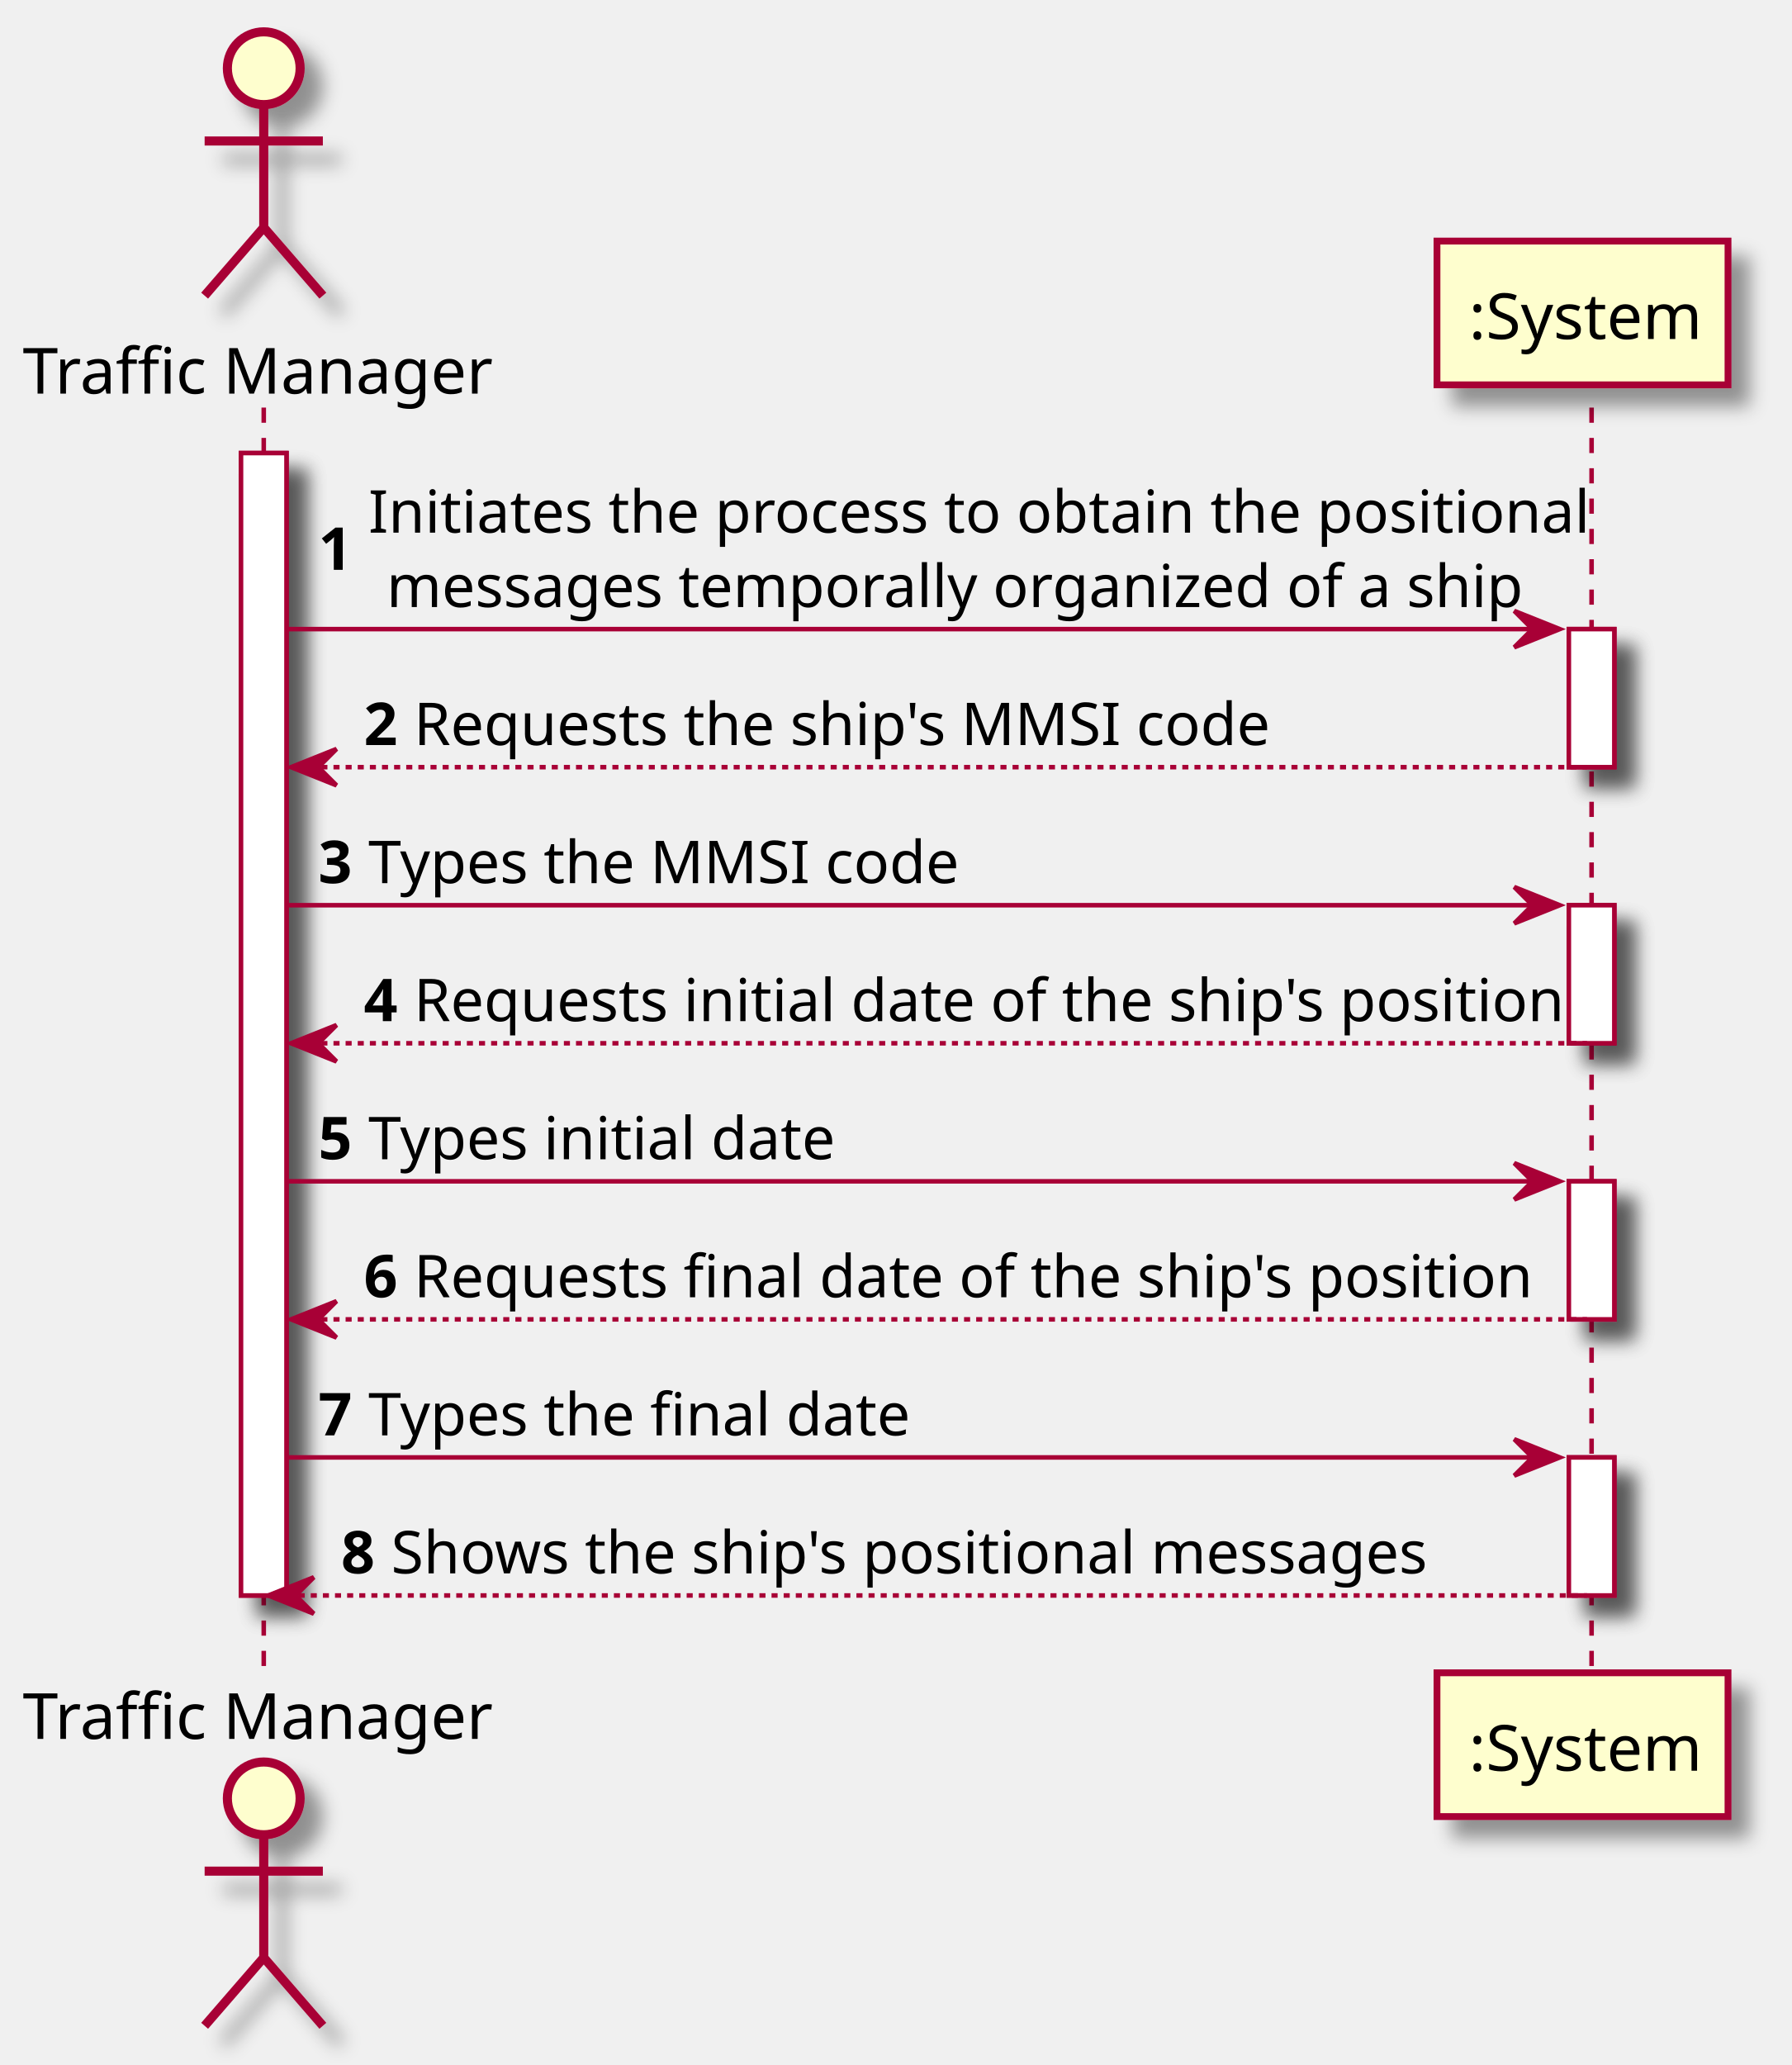
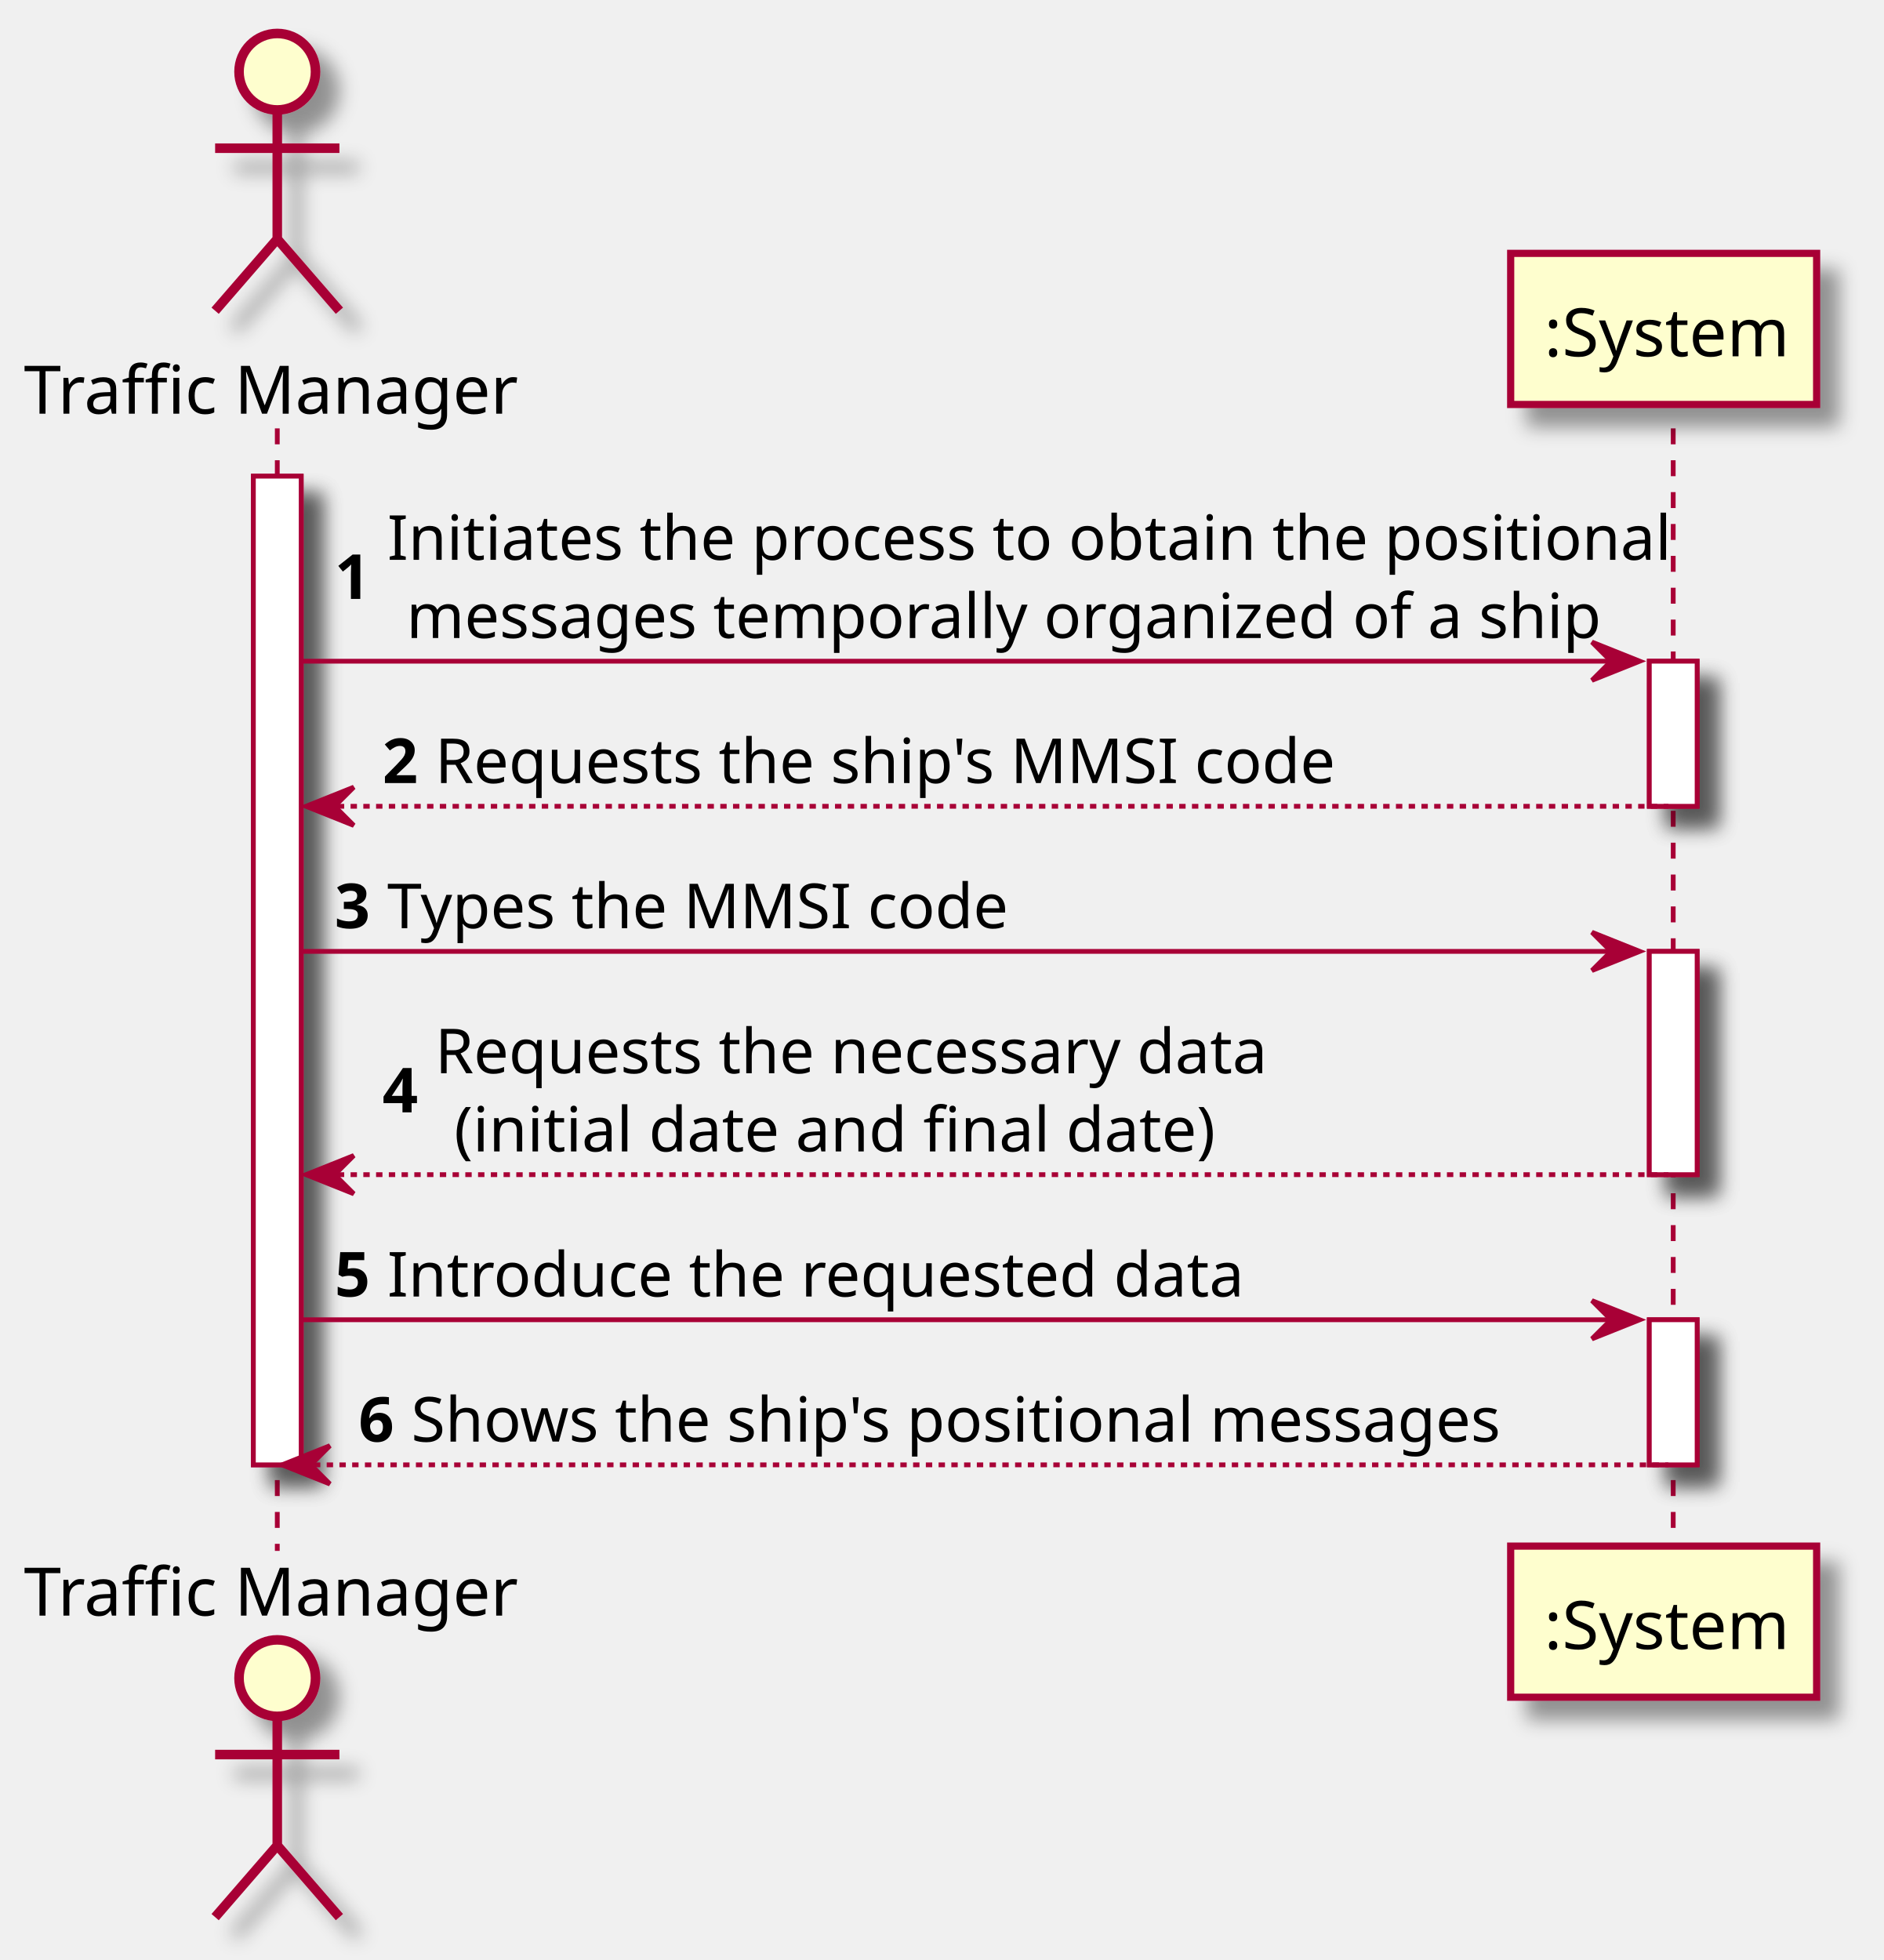
- <svg xmlns="http://www.w3.org/2000/svg" contentScriptType="application/ecmascript" contentStyleType="text/css" height="681px" preserveAspectRatio="none" style="width:591px;height:681px;" version="1.1" viewBox="0 0 591 681" width="591px" zoomAndPan="magnify">
+ <svg xmlns="http://www.w3.org/2000/svg" contentScriptType="application/ecmascript" contentStyleType="text/css" height="615px" preserveAspectRatio="none" style="width:591px;height:615px;" version="1.1" viewBox="0 0 591 615" width="591px" zoomAndPan="magnify">
  <defs>
-     <filter height="300%" id="ffigwrrpajygm" width="300%" x="-1" y="-1">
+     <filter height="300%" id="f7regjvbxz6m5" width="300%" x="-1" y="-1">
      <feGaussianBlur result="blurOut" stdDeviation="3.0" />
      <feColorMatrix in="blurOut" result="blurOut2" type="matrix" values="0 0 0 0 0 0 0 0 0 0 0 0 0 0 0 0 0 0 .4 0" />
      <feOffset dx="6.0" dy="6.0" in="blurOut2" result="blurOut3" />
      <feBlend in="SourceGraphic" in2="blurOut3" mode="normal" />
    </filter>
  </defs>
  <g>
-     <rect fill="#FFFFFF" filter="url(#ffigwrrpajygm)" height="376.746" style="stroke:#A80036;stroke-width:1.5;" width="15" x="79.5" y="149.414" />
-     <rect fill="#FFFFFF" filter="url(#ffigwrrpajygm)" height="45.527" style="stroke:#A80036;stroke-width:1.5;" width="15" x="517.5" y="207.469" />
-     <rect fill="#FFFFFF" filter="url(#ffigwrrpajygm)" height="45.527" style="stroke:#A80036;stroke-width:1.5;" width="15" x="517.5" y="298.523" />
-     <rect fill="#FFFFFF" filter="url(#ffigwrrpajygm)" height="45.527" style="stroke:#A80036;stroke-width:1.5;" width="15" x="517.5" y="389.578" />
-     <rect fill="#FFFFFF" filter="url(#ffigwrrpajygm)" height="45.527" style="stroke:#A80036;stroke-width:1.5;" width="15" x="517.5" y="480.633" />
-     <line style="stroke:#A80036;stroke-width:1.5;stroke-dasharray:5.0,5.0;" x1="87" x2="87" y1="134.414" y2="553.16" />
-     <line style="stroke:#A80036;stroke-width:1.5;stroke-dasharray:5.0,5.0;" x1="525" x2="525" y1="134.414" y2="553.16" />
+     <rect fill="#FFFFFF" filter="url(#f7regjvbxz6m5)" height="310.219" style="stroke:#A80036;stroke-width:1.5;" width="15" x="79.5" y="149.414" />
+     <rect fill="#FFFFFF" filter="url(#f7regjvbxz6m5)" height="45.527" style="stroke:#A80036;stroke-width:1.5;" width="15" x="517.5" y="207.469" />
+     <rect fill="#FFFFFF" filter="url(#f7regjvbxz6m5)" height="70.055" style="stroke:#A80036;stroke-width:1.5;" width="15" x="517.5" y="298.523" />
+     <rect fill="#FFFFFF" filter="url(#f7regjvbxz6m5)" height="45.527" style="stroke:#A80036;stroke-width:1.5;" width="15" x="517.5" y="414.106" />
+     <line style="stroke:#A80036;stroke-width:1.5;stroke-dasharray:5.0,5.0;" x1="87" x2="87" y1="134.414" y2="486.633" />
+     <line style="stroke:#A80036;stroke-width:1.5;stroke-dasharray:5.0,5.0;" x1="525" x2="525" y1="134.414" y2="486.633" />
    <text fill="#000000" font-family="sans-serif" font-size="21" lengthAdjust="spacing" textLength="150" x="7.5" y="129.8">Traffic Manager</text>
-     <ellipse cx="87" cy="22.5" fill="#FEFECE" filter="url(#ffigwrrpajygm)" rx="12" ry="12" style="stroke:#A80036;stroke-width:3.0;" />
-     <path d="M87,34.5 L87,75 M67.5,46.5 L106.5,46.5 M87,75 L67.5,97.5 M87,75 L106.5,97.5 " fill="none" filter="url(#ffigwrrpajygm)" style="stroke:#A80036;stroke-width:3.0;" />
-     <text fill="#000000" font-family="sans-serif" font-size="21" lengthAdjust="spacing" textLength="150" x="7.5" y="573.46">Traffic Manager</text>
-     <ellipse cx="87" cy="593.074" fill="#FEFECE" filter="url(#ffigwrrpajygm)" rx="12" ry="12" style="stroke:#A80036;stroke-width:3.0;" />
-     <path d="M87,605.074 L87,645.574 M67.5,617.074 L106.5,617.074 M87,645.574 L67.5,668.074 M87,645.574 L106.5,668.074 " fill="none" filter="url(#ffigwrrpajygm)" style="stroke:#A80036;stroke-width:3.0;" />
-     <rect fill="#FEFECE" filter="url(#ffigwrrpajygm)" height="47.414" style="stroke:#A80036;stroke-width:2.25;" width="96" x="474" y="79.5" />
+     <ellipse cx="87" cy="22.5" fill="#FEFECE" filter="url(#f7regjvbxz6m5)" rx="12" ry="12" style="stroke:#A80036;stroke-width:3.0;" />
+     <path d="M87,34.5 L87,75 M67.5,46.5 L106.5,46.5 M87,75 L67.5,97.5 M87,75 L106.5,97.5 " fill="none" filter="url(#f7regjvbxz6m5)" style="stroke:#A80036;stroke-width:3.0;" />
+     <text fill="#000000" font-family="sans-serif" font-size="21" lengthAdjust="spacing" textLength="150" x="7.5" y="506.933">Traffic Manager</text>
+     <ellipse cx="87" cy="526.547" fill="#FEFECE" filter="url(#f7regjvbxz6m5)" rx="12" ry="12" style="stroke:#A80036;stroke-width:3.0;" />
+     <path d="M87,538.547 L87,579.047 M67.5,550.547 L106.5,550.547 M87,579.047 L67.5,601.547 M87,579.047 L106.5,601.547 " fill="none" filter="url(#f7regjvbxz6m5)" style="stroke:#A80036;stroke-width:3.0;" />
+     <rect fill="#FEFECE" filter="url(#f7regjvbxz6m5)" height="47.414" style="stroke:#A80036;stroke-width:2.25;" width="96" x="474" y="79.5" />
    <text fill="#000000" font-family="sans-serif" font-size="21" lengthAdjust="spacing" textLength="75" x="484.5" y="111.8">:System</text>
-     <rect fill="#FEFECE" filter="url(#ffigwrrpajygm)" height="47.414" style="stroke:#A80036;stroke-width:2.25;" width="96" x="474" y="551.66" />
-     <text fill="#000000" font-family="sans-serif" font-size="21" lengthAdjust="spacing" textLength="75" x="484.5" y="583.96">:System</text>
-     <rect fill="#FFFFFF" filter="url(#ffigwrrpajygm)" height="376.746" style="stroke:#A80036;stroke-width:1.5;" width="15" x="79.5" y="149.414" />
-     <rect fill="#FFFFFF" filter="url(#ffigwrrpajygm)" height="45.527" style="stroke:#A80036;stroke-width:1.5;" width="15" x="517.5" y="207.469" />
-     <rect fill="#FFFFFF" filter="url(#ffigwrrpajygm)" height="45.527" style="stroke:#A80036;stroke-width:1.5;" width="15" x="517.5" y="298.523" />
-     <rect fill="#FFFFFF" filter="url(#ffigwrrpajygm)" height="45.527" style="stroke:#A80036;stroke-width:1.5;" width="15" x="517.5" y="389.578" />
-     <rect fill="#FFFFFF" filter="url(#ffigwrrpajygm)" height="45.527" style="stroke:#A80036;stroke-width:1.5;" width="15" x="517.5" y="480.633" />
+     <rect fill="#FEFECE" filter="url(#f7regjvbxz6m5)" height="47.414" style="stroke:#A80036;stroke-width:2.25;" width="96" x="474" y="485.133" />
+     <text fill="#000000" font-family="sans-serif" font-size="21" lengthAdjust="spacing" textLength="75" x="484.5" y="517.433">:System</text>
+     <rect fill="#FFFFFF" filter="url(#f7regjvbxz6m5)" height="310.219" style="stroke:#A80036;stroke-width:1.5;" width="15" x="79.5" y="149.414" />
+     <rect fill="#FFFFFF" filter="url(#f7regjvbxz6m5)" height="45.527" style="stroke:#A80036;stroke-width:1.5;" width="15" x="517.5" y="207.469" />
+     <rect fill="#FFFFFF" filter="url(#f7regjvbxz6m5)" height="70.055" style="stroke:#A80036;stroke-width:1.5;" width="15" x="517.5" y="298.523" />
+     <rect fill="#FFFFFF" filter="url(#f7regjvbxz6m5)" height="45.527" style="stroke:#A80036;stroke-width:1.5;" width="15" x="517.5" y="414.106" />
    <polygon fill="#A80036" points="499.5,201.469,514.5,207.469,499.5,213.469,505.5,207.469" style="stroke:#A80036;stroke-width:1.5;" />
    <line style="stroke:#A80036;stroke-width:1.5;" x1="94.5" x2="508.5" y1="207.469" y2="207.469" />
    <text fill="#000000" font-family="sans-serif" font-size="19.5" font-weight="bold" lengthAdjust="spacing" textLength="10.5" x="105" y="187.92">1</text>
    <text fill="#000000" font-family="sans-serif" font-size="19.5" lengthAdjust="spacing" textLength="378" x="121.5" y="175.657">Initiates the process to obtain the positional</text>
    <text fill="#000000" font-family="sans-serif" font-size="19.5" lengthAdjust="spacing" textLength="355.5" x="127.5" y="200.184">messages temporally organized of a ship</text>
    <polygon fill="#A80036" points="111,246.996,96,252.996,111,258.996,105,252.996" style="stroke:#A80036;stroke-width:1.5;" />
    <line style="stroke:#A80036;stroke-width:1.5;stroke-dasharray:2.0,2.0;" x1="102" x2="523.5" y1="252.996" y2="252.996" />
    <text fill="#000000" font-family="sans-serif" font-size="19.5" font-weight="bold" lengthAdjust="spacing" textLength="10.5" x="120" y="245.711">2</text>
    <text fill="#000000" font-family="sans-serif" font-size="19.5" lengthAdjust="spacing" textLength="276" x="136.5" y="245.711">Requests the ship's MMSI code</text>
    <polygon fill="#A80036" points="499.5,292.523,514.5,298.523,499.5,304.523,505.5,298.523" style="stroke:#A80036;stroke-width:1.5;" />
    <line style="stroke:#A80036;stroke-width:1.5;" x1="94.5" x2="508.5" y1="298.523" y2="298.523" />
    <text fill="#000000" font-family="sans-serif" font-size="19.5" font-weight="bold" lengthAdjust="spacing" textLength="10.5" x="105" y="291.239">3</text>
    <text fill="#000000" font-family="sans-serif" font-size="19.5" lengthAdjust="spacing" textLength="190.5" x="121.5" y="291.239">Types the MMSI code</text>
-     <polygon fill="#A80036" points="111,338.051,96,344.051,111,350.051,105,344.051" style="stroke:#A80036;stroke-width:1.5;" />
-     <line style="stroke:#A80036;stroke-width:1.5;stroke-dasharray:2.0,2.0;" x1="102" x2="523.5" y1="344.051" y2="344.051" />
-     <text fill="#000000" font-family="sans-serif" font-size="19.5" font-weight="bold" lengthAdjust="spacing" textLength="10.5" x="120" y="336.766">4</text>
-     <text fill="#000000" font-family="sans-serif" font-size="19.5" lengthAdjust="spacing" textLength="360" x="136.5" y="336.766">Requests initial date of the ship's position</text>
-     <polygon fill="#A80036" points="499.5,383.578,514.5,389.578,499.5,395.578,505.5,389.578" style="stroke:#A80036;stroke-width:1.5;" />
-     <line style="stroke:#A80036;stroke-width:1.5;" x1="94.5" x2="508.5" y1="389.578" y2="389.578" />
-     <text fill="#000000" font-family="sans-serif" font-size="19.5" font-weight="bold" lengthAdjust="spacing" textLength="10.5" x="105" y="382.293">5</text>
-     <text fill="#000000" font-family="sans-serif" font-size="19.5" lengthAdjust="spacing" textLength="147" x="121.5" y="382.293">Types initial date</text>
-     <polygon fill="#A80036" points="111,429.106,96,435.106,111,441.106,105,435.106" style="stroke:#A80036;stroke-width:1.5;" />
-     <line style="stroke:#A80036;stroke-width:1.5;stroke-dasharray:2.0,2.0;" x1="102" x2="523.5" y1="435.106" y2="435.106" />
-     <text fill="#000000" font-family="sans-serif" font-size="19.5" font-weight="bold" lengthAdjust="spacing" textLength="10.5" x="120" y="427.821">6</text>
-     <text fill="#000000" font-family="sans-serif" font-size="19.5" lengthAdjust="spacing" textLength="349.5" x="136.5" y="427.821">Requests final date of the ship's position</text>
-     <polygon fill="#A80036" points="499.5,474.633,514.5,480.633,499.5,486.633,505.5,480.633" style="stroke:#A80036;stroke-width:1.5;" />
-     <line style="stroke:#A80036;stroke-width:1.5;" x1="94.5" x2="508.5" y1="480.633" y2="480.633" />
-     <text fill="#000000" font-family="sans-serif" font-size="19.5" font-weight="bold" lengthAdjust="spacing" textLength="10.5" x="105" y="473.348">7</text>
-     <text fill="#000000" font-family="sans-serif" font-size="19.5" lengthAdjust="spacing" textLength="169.5" x="121.5" y="473.348">Types the final date</text>
-     <polygon fill="#A80036" points="103.5,520.16,88.5,526.16,103.5,532.16,97.5,526.16" style="stroke:#A80036;stroke-width:1.5;" />
-     <line style="stroke:#A80036;stroke-width:1.5;stroke-dasharray:2.0,2.0;" x1="94.5" x2="523.5" y1="526.16" y2="526.16" />
-     <text fill="#000000" font-family="sans-serif" font-size="19.5" font-weight="bold" lengthAdjust="spacing" textLength="10.5" x="112.5" y="518.875">8</text>
-     <text fill="#000000" font-family="sans-serif" font-size="19.5" lengthAdjust="spacing" textLength="331.5" x="129" y="518.875">Shows the ship's positional messages</text>
+     <polygon fill="#A80036" points="111,362.578,96,368.578,111,374.578,105,368.578" style="stroke:#A80036;stroke-width:1.5;" />
+     <line style="stroke:#A80036;stroke-width:1.5;stroke-dasharray:2.0,2.0;" x1="102" x2="523.5" y1="368.578" y2="368.578" />
+     <text fill="#000000" font-family="sans-serif" font-size="19.5" font-weight="bold" lengthAdjust="spacing" textLength="10.5" x="120" y="349.03">4</text>
+     <text fill="#000000" font-family="sans-serif" font-size="19.5" lengthAdjust="spacing" textLength="255" x="136.5" y="336.766">Requests the necessary data</text>
+     <text fill="#000000" font-family="sans-serif" font-size="19.5" lengthAdjust="spacing" textLength="222" x="142.5" y="361.293">(initial date and final date)</text>
+     <polygon fill="#A80036" points="499.5,408.106,514.5,414.106,499.5,420.106,505.5,414.106" style="stroke:#A80036;stroke-width:1.5;" />
+     <line style="stroke:#A80036;stroke-width:1.5;" x1="94.5" x2="508.5" y1="414.106" y2="414.106" />
+     <text fill="#000000" font-family="sans-serif" font-size="19.5" font-weight="bold" lengthAdjust="spacing" textLength="10.5" x="105" y="406.821">5</text>
+     <text fill="#000000" font-family="sans-serif" font-size="19.5" lengthAdjust="spacing" textLength="247.5" x="121.5" y="406.821">Introduce the requested data</text>
+     <polygon fill="#A80036" points="103.5,453.633,88.5,459.633,103.5,465.633,97.5,459.633" style="stroke:#A80036;stroke-width:1.5;" />
+     <line style="stroke:#A80036;stroke-width:1.5;stroke-dasharray:2.0,2.0;" x1="94.5" x2="523.5" y1="459.633" y2="459.633" />
+     <text fill="#000000" font-family="sans-serif" font-size="19.5" font-weight="bold" lengthAdjust="spacing" textLength="10.5" x="112.5" y="452.348">6</text>
+     <text fill="#000000" font-family="sans-serif" font-size="19.5" lengthAdjust="spacing" textLength="331.5" x="129" y="452.348">Shows the ship's positional messages</text>
  </g>
</svg>
